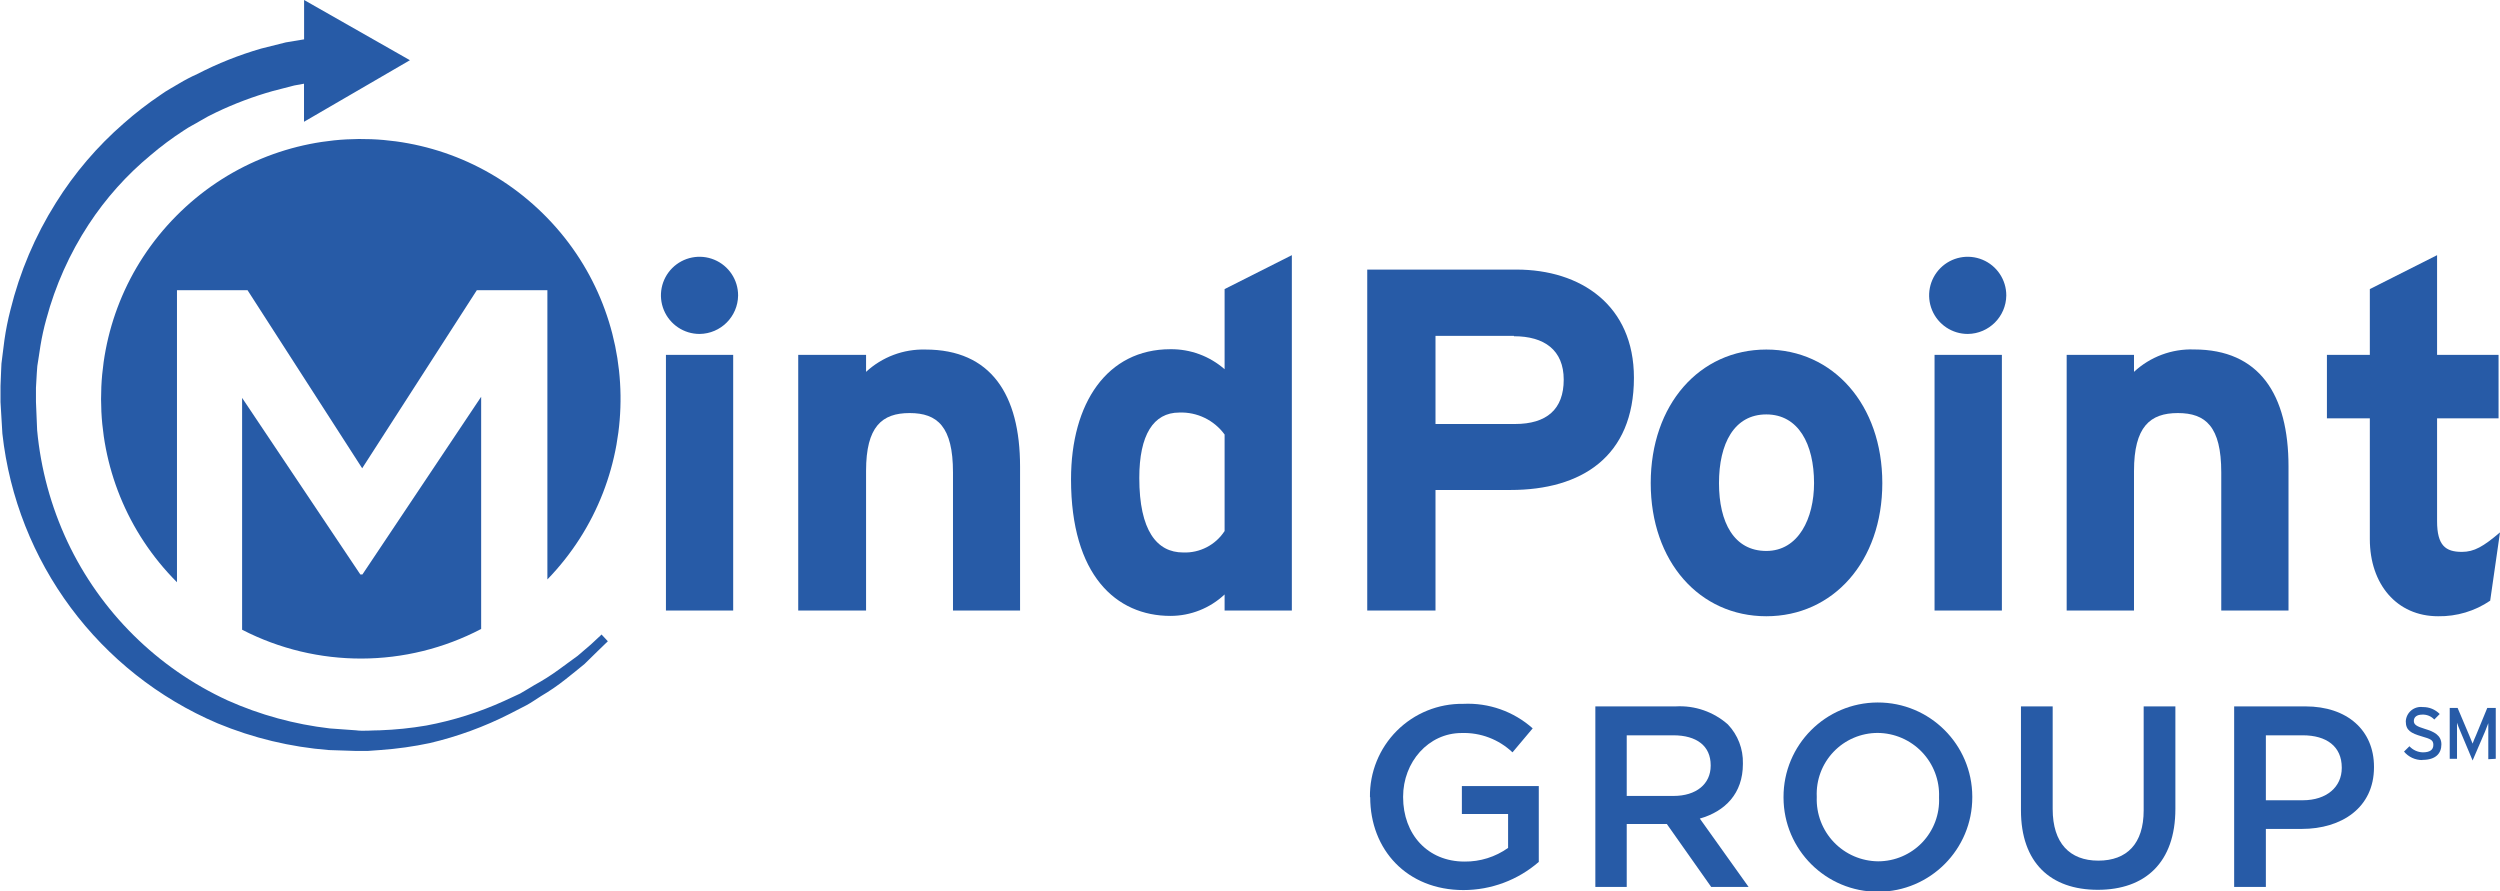
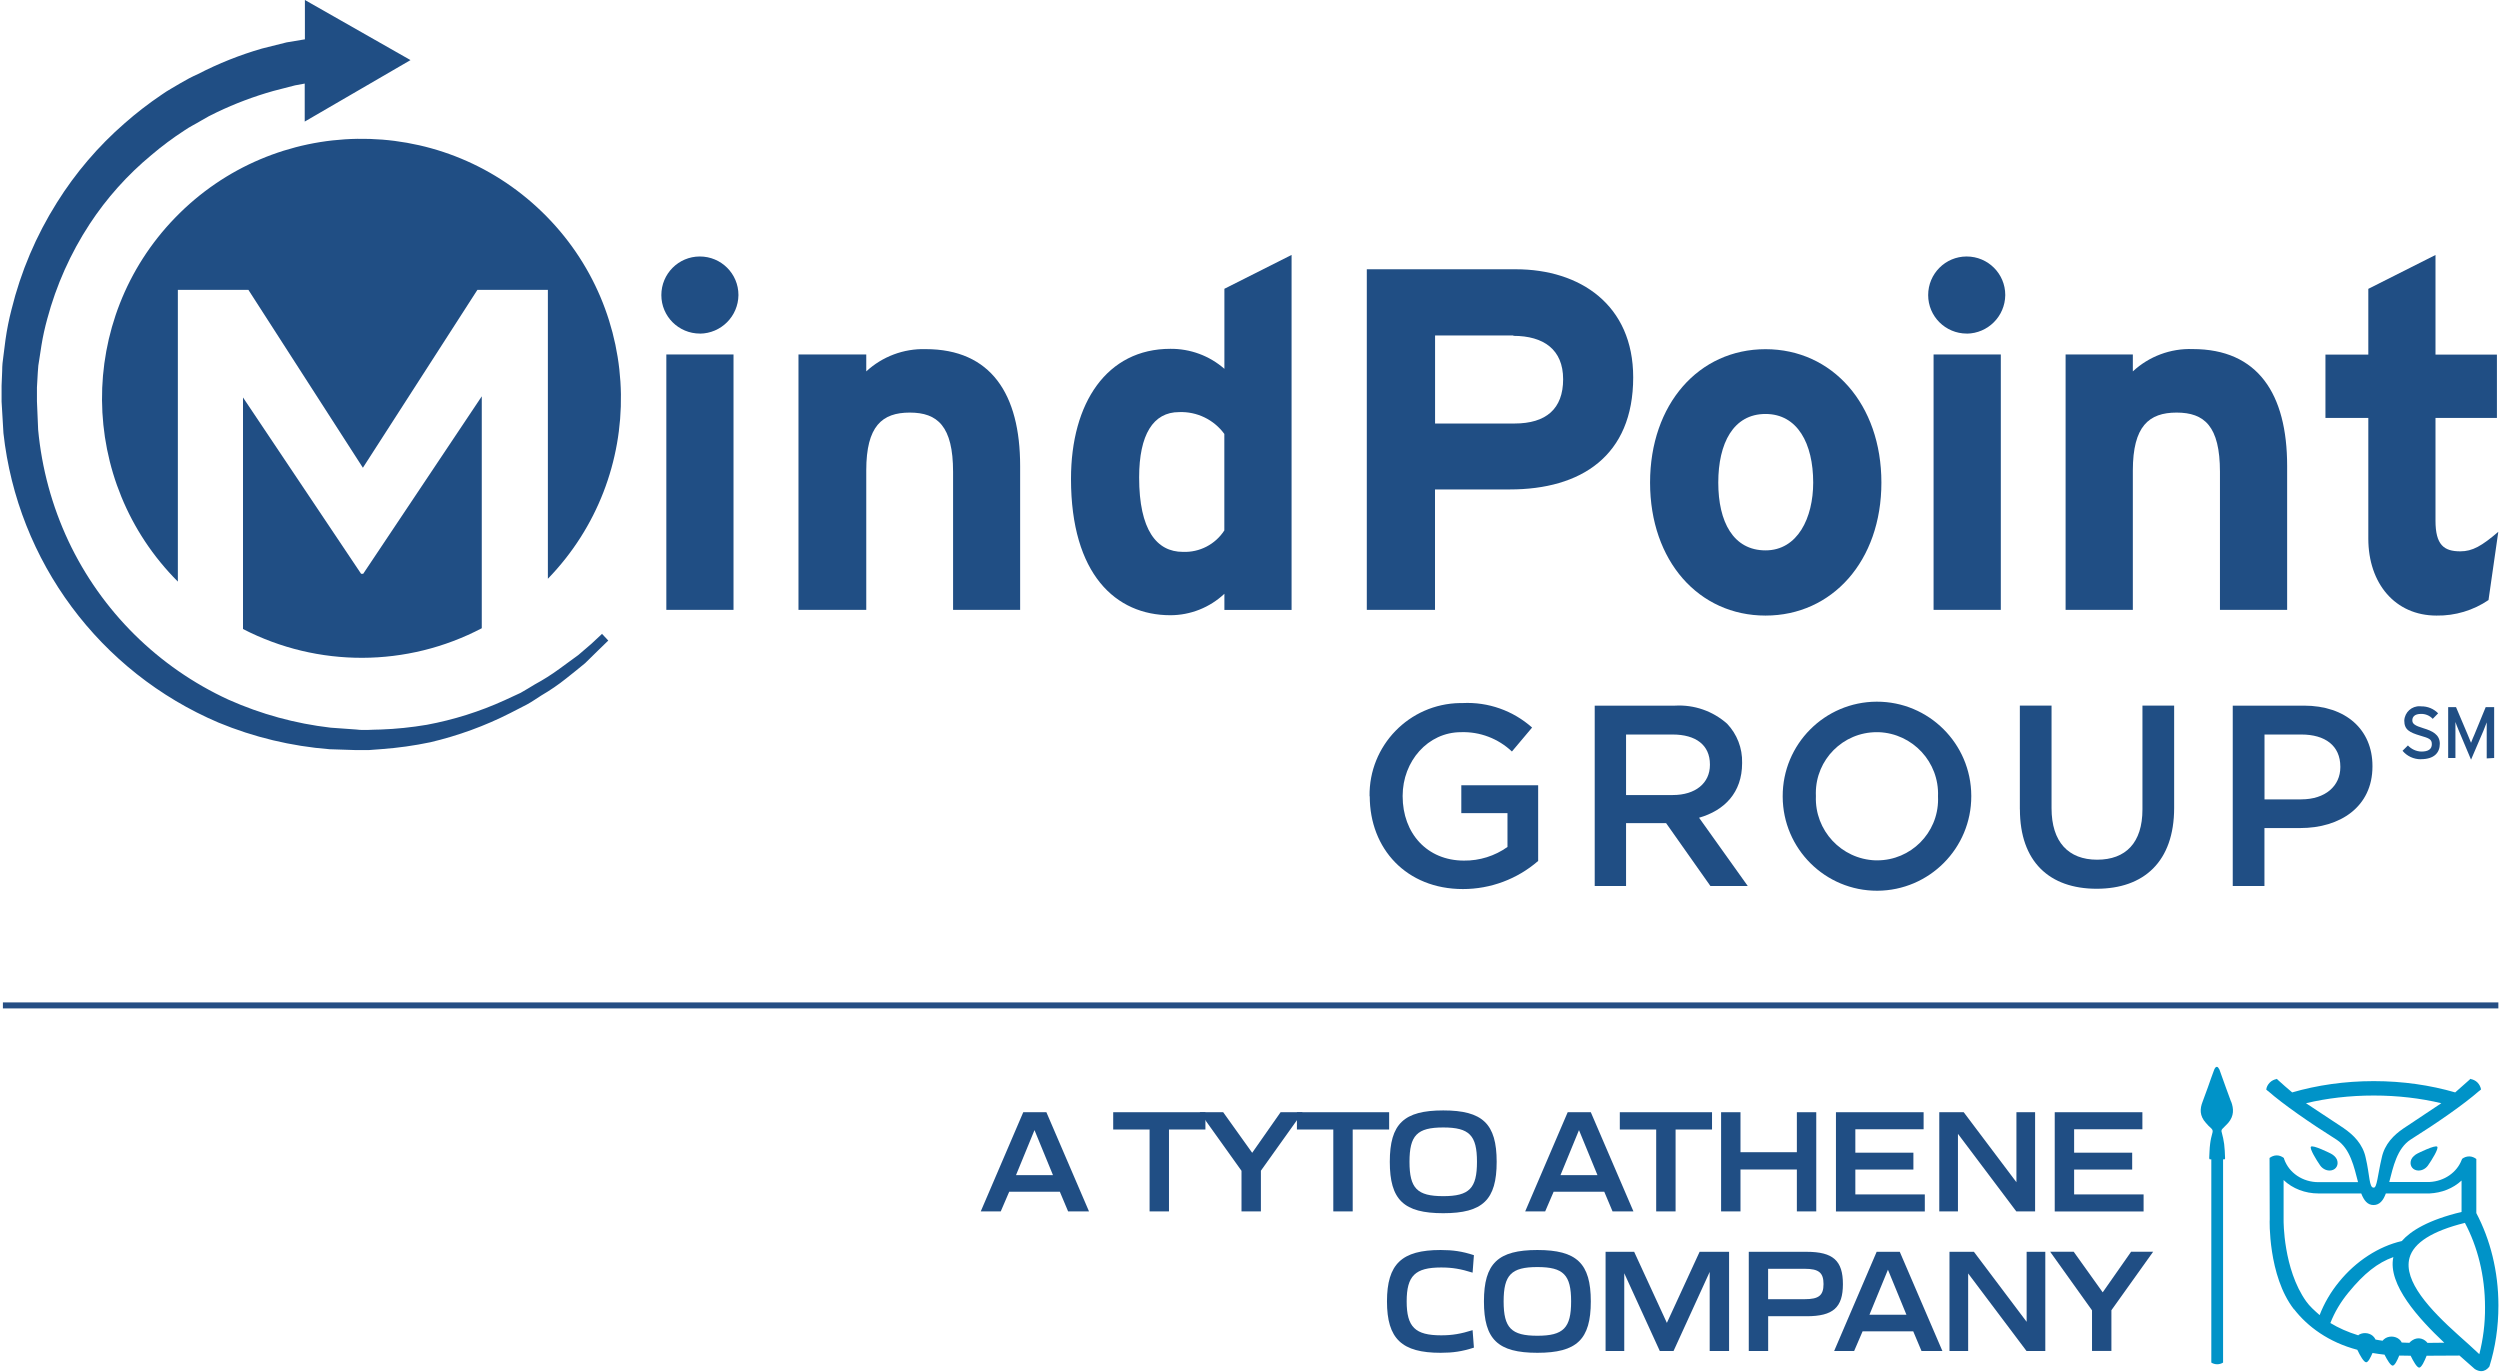
- <svg xmlns="http://www.w3.org/2000/svg" id="Layer_1" data-name="Layer 1" viewBox="0 0 294.81 104.96">
-   <defs>
-     <style>.cls-1{fill:#275ba7;}</style>
-   </defs>
-   <path class="cls-1" d="M28.74,45.22h8.32l13.52,21,13.52-21h8.32V79.33a30.63,30.63,0,1,0-43.68.33V45.22Z" transform="translate(-7.87 -11)" />
-   <path class="cls-1" d="M64.61,57.79l-14,20.95h-.25L36.42,57.92V85.26a30.56,30.56,0,0,0,28.19-.09V57.79Z" transform="translate(-7.87 -11)" />
-   <path class="cls-1" d="M78.85,85.79,77.55,87,76,88.33c-.64.49-1.4,1-2.23,1.63a26,26,0,0,1-2.89,1.83c-.54.31-1.08.67-1.68,1l-1.9.88a39.88,39.88,0,0,1-9.17,2.89,41.35,41.35,0,0,1-5.46.56c-.93,0-2,.12-2.84,0l-3.06-.22A41.14,41.14,0,0,1,34.72,93.6a38.83,38.83,0,0,1-18.9-18.73,39.59,39.59,0,0,1-3.57-13.14c-.05-1.12-.09-2.24-.14-3.36v-.32l0-.44,0-.88.1-1.75a10.25,10.25,0,0,1,.19-1.64l.24-1.57a29.24,29.24,0,0,1,.69-3.13,38.67,38.67,0,0,1,5-11.18,36.78,36.78,0,0,1,7.3-8.16,36.93,36.93,0,0,1,3.91-2.91c.63-.44,1.32-.76,1.94-1.14a20.22,20.22,0,0,1,1.88-1,41.63,41.63,0,0,1,6.66-2.51l2.55-.66,1.15-.21,0,4.49L56.21,18.1,43.73,11l0,4.64L41.57,16l-2.91.73a41.75,41.75,0,0,0-7.53,3A20.3,20.3,0,0,0,29,20.84c-.71.44-1.47.82-2.18,1.34a41.91,41.91,0,0,0-4.36,3.37,41.56,41.56,0,0,0-8,9.37A43,43,0,0,0,9.1,47.55a33,33,0,0,0-.71,3.56L8.15,53A11.68,11.68,0,0,0,8,54.78l-.07,1.75,0,.88,0,.44v.06c0,.21,0,.09,0,.15v.35c.07,1.24.15,2.48.22,3.72A42.16,42.16,0,0,0,33.53,96.3a43.08,43.08,0,0,0,13.11,3.15l3.06.1h.63l.19,0,.77,0,1.51-.11a42.66,42.66,0,0,0,5.74-.81A42,42,0,0,0,68,95.17l1.94-1c.62-.33,1.16-.73,1.71-1.07a24.72,24.72,0,0,0,2.92-2c.84-.68,1.61-1.27,2.24-1.81l1.49-1.46,1.25-1.21-.73-.78Z" transform="translate(-7.87 -11)" />
-   <path class="cls-1" d="M169.42,105V105a10.84,10.84,0,0,1,11-11,11.48,11.48,0,0,1,8.19,2.89l-2.38,2.83a8.32,8.32,0,0,0-6-2.28c-3.92,0-6.9,3.43-6.9,7.51V105c0,4.38,2.89,7.6,7.24,7.6a8.71,8.71,0,0,0,5.14-1.61v-4h-5.45V103.7h9.07v8.94a13.55,13.55,0,0,1-8.88,3.32c-6.66,0-11-4.75-11-10.95Z" transform="translate(-7.87 -11)" />
-   <path class="cls-1" d="M196,94.3h9.49a8.54,8.54,0,0,1,6.14,2.13,6.44,6.44,0,0,1,1.77,4.6v.06c0,3.49-2.1,5.59-5.08,6.44l5.75,8.06h-4.41l-5.23-7.42H199.7v7.42H196V94.3Zm9.22,10.56c2.67,0,4.38-1.4,4.38-3.56v-.06c0-2.28-1.65-3.53-4.41-3.53H199.7v7.15Z" transform="translate(-7.87 -11)" />
-   <path class="cls-1" d="M218.19,105V105a11.13,11.13,0,0,1,22.26-.06V105a11.13,11.13,0,0,1-22.26.06Zm18.34,0V105a7.29,7.29,0,0,0-7.24-7.57,7.19,7.19,0,0,0-7.18,7.51V105a7.3,7.3,0,0,0,7.24,7.57,7.19,7.19,0,0,0,7.18-7.51Z" transform="translate(-7.87 -11)" />
-   <path class="cls-1" d="M246.19,106.56V94.3h3.74v12.11c0,4,2,6.08,5.38,6.08s5.35-2,5.35-5.93V94.3h3.74v12.08c0,6.35-3.58,9.55-9.15,9.55s-9.06-3.2-9.06-9.37Z" transform="translate(-7.87 -11)" />
-   <path class="cls-1" d="M271.33,94.3h8.4c4.95,0,8.09,2.83,8.09,7.12v.06c0,4.78-3.83,7.27-8.52,7.27h-4.23v6.84h-3.74V94.3Zm8.09,11.07c2.83,0,4.6-1.58,4.6-3.8v-.06c0-2.49-1.8-3.8-4.6-3.8h-4.35v7.66Z" transform="translate(-7.87 -11)" />
-   <path class="cls-1" d="M293.51,100.63a2.79,2.79,0,0,1-2.15-1L292,99a2.22,2.22,0,0,0,1.57.72c.84,0,1.25-.29,1.25-.88s-.35-.7-1.36-1c-1.28-.38-1.89-.7-1.89-1.78a1.78,1.78,0,0,1,2-1.68,2.71,2.71,0,0,1,2,.82l-.64.65a1.83,1.83,0,0,0-1.41-.58c-.71,0-1,.34-1,.75s.28.63,1.32.94,1.93.74,1.93,1.82-.69,1.83-2.23,1.83Z" transform="translate(-7.87 -11)" />
-   <path class="cls-1" d="M301.3,100.53V97.34c0-.36,0-.89,0-1.06-.07.17-.24.61-.39,1l-1.46,3.4L298,97.23c-.15-.34-.32-.78-.39-1,0,.17,0,.7,0,1.06v3.19h-.86v-6h.93l1.36,3.21c.14.35.33.79.41,1,.09-.25.26-.68.41-1l1.32-3.21h1v6Z" transform="translate(-7.87 -11)" />
-   <path class="cls-1" d="M90.37,50.38a4.55,4.55,0,1,1,4.54-4.54,4.59,4.59,0,0,1-4.54,4.54ZM86.4,83V52.85h7.93V83Z" transform="translate(-7.87 -11)" />
-   <path class="cls-1" d="M120.25,83V66.71c0-5.41-1.84-7-5.11-7S110,61.3,110,66.53V83H102V52.85H110v2A9.92,9.92,0,0,1,117,52.22c7.71,0,11.16,5.29,11.16,13.8V83Z" transform="translate(-7.87 -11)" />
-   <path class="cls-1" d="M152.28,83v-1.9a9.33,9.33,0,0,1-6.38,2.53c-6.44,0-11.73-4.83-11.73-16.1,0-9,4.25-15.35,11.73-15.35a9.54,9.54,0,0,1,6.38,2.36V45.09l7.93-4V83Zm0-20.76a6.32,6.32,0,0,0-5.35-2.59c-3.05,0-4.71,2.65-4.71,7.71,0,6.21,2.07,8.79,5.17,8.79a5.56,5.56,0,0,0,4.89-2.53V62.28Z" transform="translate(-7.87 -11)" />
-   <path class="cls-1" d="M186,68.78h-8.85V83h-8.05V42.79h17.59c7.59,0,13.86,4.2,13.86,12.76,0,9.32-6.21,13.23-14.55,13.23Zm.4-18.17h-9.25V61h9.37c3.74,0,5.75-1.73,5.75-5.23s-2.3-5.12-5.87-5.12Z" transform="translate(-7.87 -11)" />
-   <path class="cls-1" d="M216.16,83.67c-7.88,0-13.63-6.44-13.63-15.7s5.75-15.75,13.63-15.75,13.68,6.5,13.68,15.75-5.81,15.7-13.68,15.7Zm0-23.8c-3.8,0-5.58,3.45-5.58,8.1s1.78,8,5.58,8,5.63-3.85,5.63-8c0-4.6-1.84-8.1-5.63-8.1Z" transform="translate(-7.87 -11)" />
-   <path class="cls-1" d="M239.92,50.38a4.55,4.55,0,1,1,4.54-4.54,4.59,4.59,0,0,1-4.54,4.54ZM236,83V52.85h7.94V83Z" transform="translate(-7.87 -11)" />
-   <path class="cls-1" d="M269.81,83V66.71c0-5.41-1.84-7-5.12-7s-5.17,1.61-5.17,6.84V83h-7.94V52.85h7.94v2a9.89,9.89,0,0,1,7.07-2.64c7.7,0,11.15,5.29,11.15,13.8V83Z" transform="translate(-7.87 -11)" />
-   <path class="cls-1" d="M301.53,81.83a10.59,10.59,0,0,1-6.15,1.84c-4.89,0-8.05-3.8-8.05-9.09V60.33h-5.06V52.85h5.06V45.09l7.93-4V52.85h7.25v7.48h-7.25V72.46c0,2.87,1,3.62,2.93,3.62,1.44,0,2.53-.63,4.49-2.3l-1.15,8Z" transform="translate(-7.87 -11)" />
+ <svg xmlns="http://www.w3.org/2000/svg" id="a" data-name="Layer 1" width="5.78in" height="3.17in" viewBox="0 0 415.85 228.37">
+   <line x1=".21" y1="167.46" x2="415.85" y2="167.46" style="fill: none; stroke: #254e84; stroke-miterlimit: 10;" />
+   <g>
+     <g>
+       <path d="M29.36,48.28h11.74l19.07,29.63,19.07-29.63h11.74v48.12c16.6-17.14,16.17-44.5-.98-61.11-17.14-16.6-44.5-16.17-61.11.98-16.41,16.94-16.2,43.91.46,60.6v-48.59Z" style="fill: #204e84;" />
+       <path d="M79.97,66.01l-19.75,29.56h-.35l-19.67-29.37v38.57c12.49,6.44,27.33,6.39,39.77-.13v-38.63Z" style="fill: #204e84;" />
+     </g>
+     <path d="M100.06,105.52l-1.83,1.71-2.19,1.88c-.9.69-1.98,1.41-3.15,2.3-1.3.95-2.66,1.81-4.08,2.58-.76.44-1.52.95-2.37,1.41l-2.68,1.24c-4.13,1.88-8.48,3.25-12.94,4.08-2.55.43-5.12.7-7.7.79-1.31,0-2.82.17-4.01,0l-4.32-.31c-5.87-.68-11.6-2.25-17-4.66-11.72-5.39-21.17-14.75-26.67-26.43-2.74-5.84-4.44-12.11-5.04-18.54-.07-1.58-.13-3.16-.2-4.74v-2.31l.14-2.47c.03-.78.12-1.55.27-2.31l.34-2.22c.24-1.49.57-2.96.97-4.42,1.5-5.6,3.88-10.92,7.05-15.77,2.84-4.33,6.31-8.21,10.3-11.51,1.75-1.49,3.59-2.86,5.52-4.11.89-.62,1.86-1.07,2.74-1.61.86-.52,1.74-.99,2.65-1.41,3.03-1.45,6.17-2.63,9.4-3.54l3.6-.93,1.62-.3v6.33l17.62-10.24L50.51,0v6.55l-3.05.51-4.11,1.03c-3.67,1.06-7.23,2.48-10.62,4.23-1.03.46-2.04.99-3.01,1.57-1,.62-2.07,1.16-3.08,1.89-2.15,1.45-4.21,3.04-6.15,4.75-4.4,3.82-8.2,8.28-11.29,13.22-3.46,5.5-6.01,11.51-7.56,17.82-.43,1.65-.76,3.33-1,5.02l-.34,2.67c-.13.83-.21,1.67-.21,2.51l-.1,2.47v1.95c0,.3,0,.13,0,.21v.49c.1,1.75.21,3.5.31,5.25,2.35,21.36,16.04,39.79,35.81,48.21,5.89,2.44,12.14,3.94,18.5,4.44l4.32.14h2.24l2.13-.16c2.72-.2,5.43-.58,8.1-1.14,4.63-1.09,9.11-2.72,13.35-4.88l2.74-1.41c.87-.47,1.64-1.03,2.41-1.51,1.44-.84,2.82-1.78,4.12-2.82,1.19-.96,2.27-1.79,3.16-2.55l2.1-2.06,1.76-1.71-1.03-1.1.04-.07Z" style="fill: #204e84;" />
+     <g>
+       <path d="M227.84,132.62h0c-.13-8.45,6.62-15.39,15.06-15.52.15,0,.3,0,.45,0,4.24-.21,8.39,1.26,11.56,4.08l-3.36,3.99c-2.28-2.16-5.33-3.32-8.47-3.22-5.53,0-9.73,4.84-9.73,10.6v.07c0,6.18,4.08,10.72,10.21,10.72,2.6.03,5.14-.77,7.25-2.27v-5.64h-7.69v-4.64h12.8v12.61c-3.48,3.02-7.92,4.68-12.53,4.68-9.4,0-15.52-6.7-15.52-15.45h-.04Z" style="fill: #204e84;" />
+       <path d="M265.34,117.53h13.39c3.17-.18,6.28.9,8.66,3.01,1.66,1.75,2.56,4.08,2.5,6.49v.08c0,4.92-2.96,7.89-7.17,9.09l8.11,11.37h-6.22l-7.38-10.47h-6.67v10.47h-5.22v-30.04ZM278.35,132.42c3.77,0,6.18-1.98,6.18-5.02v-.08c0-3.22-2.33-4.98-6.22-4.98h-7.75v10.09h7.79Z" style="fill: #204e84;" />
+       <path d="M296.65,132.62h0c-.02-8.67,6.99-15.72,15.66-15.75,8.67-.02,15.72,6.99,15.75,15.66v.08c.02,8.67-6.99,15.72-15.66,15.75-8.67.02-15.72-6.99-15.75-15.66v-.08ZM322.52,132.62h0c.22-5.68-4.21-10.45-9.88-10.67-.11,0-.22,0-.33,0-5.6,0-10.14,4.55-10.14,10.15,0,.15,0,.3.01.45v.08c-.21,5.68,4.23,10.46,9.91,10.67.1,0,.2,0,.3,0,5.6,0,10.14-4.55,10.14-10.15,0-.15,0-.3-.01-.45v-.08Z" style="fill: #204e84;" />
+       <path d="M336.15,134.82v-17.3h5.28v17.09c0,5.64,2.82,8.58,7.59,8.58s7.55-2.82,7.55-8.37v-17.3h5.28v17.04c0,8.96-5.05,13.47-12.91,13.47s-12.78-4.51-12.78-13.22Z" style="fill: #204e84;" />
+       <path d="M371.62,117.53h11.85c6.98,0,11.41,3.99,11.41,10.05v.08c0,6.74-5.4,10.26-12.02,10.26h-5.97v9.65h-5.28v-30.04ZM383.04,133.14c3.99,0,6.49-2.23,6.49-5.36v-.08c0-3.51-2.54-5.36-6.49-5.36h-6.14v10.81h6.14Z" style="fill: #204e84;" />
+       <path d="M402.92,126.46c-1.17,0-2.28-.51-3.03-1.41l.9-.89c.57.62,1.37.99,2.22,1.02,1.19,0,1.76-.41,1.76-1.24s-.49-.99-1.92-1.41c-1.81-.54-2.67-.99-2.67-2.51.07-1.39,1.24-2.45,2.63-2.39.06,0,.13,0,.19.02,1.06-.02,2.08.4,2.82,1.16l-.9.92c-.51-.55-1.24-.85-1.99-.82-1,0-1.41.48-1.41,1.06s.4.89,1.86,1.33,2.72,1.04,2.72,2.57-.97,2.58-3.15,2.58l-.04.03Z" style="fill: #204e84;" />
+       <path d="M413.91,126.32v-6c-.1.24-.34.86-.55,1.41l-2.06,4.8-2.05-4.87c-.21-.48-.45-1.1-.55-1.41v6h-1.21v-8.47h1.31l1.92,4.53c.2.49.47,1.11.58,1.41.13-.35.37-.96.58-1.41l1.86-4.53h1.41v8.47l-1.24.07Z" style="fill: #204e84;" />
+     </g>
+     <path d="M116.31,55.56c-3.55,0-6.43-2.86-6.43-6.41,0-3.55,2.86-6.43,6.41-6.43,3.55,0,6.43,2.86,6.43,6.41,0,0,0,.02,0,.03-.04,3.52-2.88,6.37-6.41,6.41ZM110.71,101.58v-42.54h11.19v42.54h-11.19Z" style="fill: #204e84;" />
+     <path d="M158.47,101.58v-22.98c0-7.63-2.6-9.88-7.21-9.88s-7.25,2.24-7.25,9.62v23.24h-11.29v-42.54h11.29v2.82c2.68-2.48,6.23-3.81,9.88-3.71,10.88,0,15.75,7.46,15.75,19.47v23.96h-11.16Z" style="fill: #204e84;" />
+     <path d="M203.66,101.58v-2.68c-2.44,2.29-5.66,3.57-9,3.57-9.09,0-16.55-6.81-16.55-22.71,0-12.7,6-21.66,16.55-21.66,3.31-.03,6.51,1.15,9,3.33v-13.33l11.19-5.64v59.13h-11.19ZM203.66,72.29c-1.75-2.4-4.58-3.77-7.55-3.65-4.3,0-6.65,3.74-6.65,10.88,0,8.76,2.92,12.4,7.29,12.4,2.77.11,5.39-1.24,6.9-3.57v-16.06Z" style="fill: #204e84;" />
+     <path d="M251.23,81.52h-12.49v20.06h-11.36v-56.73h24.82c10.71,0,19.55,5.93,19.55,18,0,13.15-8.76,18.67-20.53,18.67h0ZM251.8,55.88h-13.05v14.66h13.22c5.28,0,8.11-2.44,8.11-7.38s-3.25-7.22-8.28-7.22v-.06Z" style="fill: #204e84;" />
+     <path d="M293.79,102.53c-11.12,0-19.23-9.09-19.23-22.15s8.11-22.22,19.23-22.22,19.3,9.17,19.3,22.22-8.2,22.15-19.3,22.15ZM293.79,68.95c-5.36,0-7.87,4.87-7.87,11.43s2.51,11.29,7.87,11.29,7.94-5.43,7.94-11.29c0-6.49-2.6-11.43-7.94-11.43Z" style="fill: #204e84;" />
+     <path d="M327.31,55.56c-3.55,0-6.43-2.86-6.43-6.41,0-3.55,2.86-6.43,6.41-6.43s6.43,2.86,6.43,6.41c0,0,0,.02,0,.03-.04,3.52-2.88,6.37-6.41,6.41ZM321.78,101.58v-42.54h11.2v42.54h-11.2Z" style="fill: #204e84;" />
+     <path d="M369.48,101.58v-22.98c0-7.63-2.6-9.88-7.22-9.88s-7.29,2.27-7.29,9.65v23.21h-11.2v-42.54h11.2v2.82c2.7-2.51,6.29-3.85,9.97-3.72,10.86,0,15.73,7.46,15.73,19.47v23.97h-11.19Z" style="fill: #204e84;" />
+     <path d="M414.23,99.93c-2.55,1.74-5.59,2.65-8.68,2.6-6.9,0-11.36-5.36-11.36-12.82v-20.1h-7.14v-10.55h7.14v-10.95l11.19-5.64v16.59h10.23v10.55h-10.23v17.11c0,4.05,1.41,5.11,4.13,5.11,2.03,0,3.57-.89,6.33-3.25l-1.62,11.29v.07Z" style="fill: #204e84;" />
+   </g>
+   <g>
+     <g>
+       <path d="M170.16,185.25h3.85l7.1,16.52h-3.48l-1.38-3.28h-8.43l-1.41,3.28h-3.33l7.08-16.52ZM175.11,195.73l-3.08-7.5-3.08,7.5h6.16Z" style="fill: #204e84;" />
+       <path d="M191.21,188.13h-6.07v-2.88h15.36v2.88h-6.07v13.64h-3.23v-13.64Z" style="fill: #204e84;" />
+       <path d="M206.52,195.02l-6.98-9.77h3.92l4.83,6.76,4.73-6.76h3.67l-6.95,9.74v6.78h-3.23v-6.76Z" style="fill: #204e84;" />
+       <path d="M221.81,188.13h-6.07v-2.88h15.36v2.88h-6.07v13.64h-3.23v-13.64Z" style="fill: #204e84;" />
+       <path d="M231.21,193.51c0-6.34,2.34-8.56,8.9-8.56s8.9,2.22,8.9,8.56-2.32,8.56-8.9,8.56-8.9-2.22-8.9-8.56ZM245.73,193.51c0-4.41-1.26-5.72-5.62-5.72s-5.62,1.31-5.62,5.72,1.26,5.72,5.62,5.72,5.62-1.31,5.62-5.72Z" style="fill: #204e84;" />
+       <path d="M260.84,185.25h3.85l7.1,16.52h-3.48l-1.38-3.28h-8.43l-1.41,3.28h-3.33l7.08-16.52ZM265.8,195.73l-3.08-7.5-3.08,7.5h6.16Z" style="fill: #204e84;" />
+       <path d="M275.59,188.13h-6.07v-2.88h15.36v2.88h-6.07v13.64h-3.23v-13.64Z" style="fill: #204e84;" />
+       <path d="M286.39,185.25h3.23v6.66h9.39v-6.66h3.23v16.52h-3.23v-6.98h-9.39v6.98h-3.23v-16.52Z" style="fill: #204e84;" />
+       <path d="M305.52,185.25h14.6v2.84h-11.37v3.9h9.67v2.81h-9.67v4.14h11.57v2.84h-14.8v-16.52Z" style="fill: #204e84;" />
+       <path d="M322.73,185.25h4.07l8.78,11.66v-11.66h3.11v16.52h-3.13l-9.72-12.92v12.92h-3.11v-16.52Z" style="fill: #204e84;" />
+       <path d="M341.96,185.25h14.6v2.84h-11.37v3.9h9.67v2.81h-9.67v4.14h11.57v2.84h-14.8v-16.52Z" style="fill: #204e84;" />
+       <path d="M230.74,216.76c0-6.24,2.47-8.56,8.93-8.56,2.05,0,3.6.22,5.55.86l-.22,2.91c-1.97-.62-3.38-.86-5.23-.86-4.34,0-5.75,1.38-5.75,5.65s1.41,5.65,5.75,5.65c1.85,0,3.28-.25,5.23-.86l.22,2.91c-1.97.64-3.5.86-5.55.86-6.46,0-8.93-2.32-8.93-8.56Z" style="fill: #204e84;" />
+       <path d="M246.89,216.76c0-6.34,2.34-8.56,8.9-8.56s8.9,2.22,8.9,8.56-2.32,8.56-8.9,8.56-8.9-2.22-8.9-8.56ZM261.41,216.76c0-4.41-1.26-5.72-5.62-5.72s-5.62,1.31-5.62,5.72,1.26,5.72,5.62,5.72,5.62-1.31,5.62-5.72Z" style="fill: #204e84;" />
+       <path d="M267.15,208.5h4.76l5.45,11.84,5.45-11.84h4.91v16.52h-3.23v-13.17l-6.02,13.17h-2.29l-5.92-12.95v12.95h-3.11v-16.52Z" style="fill: #204e84;" />
+       <path d="M291,208.5h9.64c4.41,0,6.04,1.48,6.04,5.38s-1.63,5.35-6.04,5.35h-6.41v5.79h-3.23v-16.52ZM300.34,216.39c2.32,0,3.11-.62,3.11-2.52s-.79-2.54-3.11-2.54h-6.12v5.06h6.12Z" style="fill: #204e84;" />
+       <path d="M312.3,208.5h3.85l7.1,16.52h-3.48l-1.38-3.28h-8.43l-1.41,3.28h-3.33l7.08-16.52ZM317.26,218.98l-3.08-7.5-3.08,7.5h6.16Z" style="fill: #204e84;" />
+       <path d="M324.43,208.5h4.07l8.78,11.66v-11.66h3.11v16.52h-3.13l-9.72-12.92v12.92h-3.11v-16.52Z" style="fill: #204e84;" />
+       <path d="M348.18,218.26l-6.98-9.77h3.92l4.83,6.76,4.73-6.76h3.67l-6.95,9.74v6.78h-3.23v-6.76Z" style="fill: #204e84;" />
+     </g>
+     <g>
+       <g>
+         <path d="M405.67,191c-.3-.38-3.3,1.13-3.3,1.13-.4.2-.85.58-1.03,1-.33.83.08,1.63.9,1.8.7.15,1.45-.2,1.88-.8.65-.93,1.83-2.83,1.55-3.13" style="fill: #0093c8;" />
+         <path d="M384.63,191c.3-.38,3.3,1.13,3.3,1.13.4.2.85.58,1.03,1,.33.83-.08,1.63-.9,1.8-.7.15-1.45-.2-1.88-.8-.65-.93-1.8-2.83-1.55-3.13" style="fill: #0093c8;" />
+         <path d="M371.32,183.47c-.3-.8-.6-1.6-.88-2.4-.35-.98-.7-1.95-1.05-2.93t-.03-.05c-.13-.25-.25-.4-.4-.4s-.3.15-.4.4c0,0-.03.03-.03.05-.38.98-.7,1.95-1.05,2.93-.3.8-.58,1.6-.88,2.4-.48,1.2-.53,2.38.53,3.55.28.33.58.65.93.95.23.23.23.43.18.65-.18.65-.33,1.28-.4,1.93-.1.75-.1,1.53-.15,2.3,0,.13.03.2.1.25h.25v33.85h0c.28.18.63.28.98.28s.7-.1.98-.28h0v-33.85h.25c.08-.05.1-.13.08-.25-.03-.78-.05-1.53-.15-2.3-.08-.65-.23-1.28-.4-1.93-.08-.23-.08-.43.15-.65.35-.33.63-.65.93-.95.98-1.15.93-2.35.48-3.55" style="fill: #0093c8;" />
+       </g>
+       <path d="M412.68,225.55c-1.05-.98-2.38-2.2-3.5-3.18-4.68-4.2-9.18-8.98-8.13-12.86.7-2.53,3.8-4.48,9.23-5.83,2.1,3.95,3.35,8.78,3.35,14.04.03,2.73-.33,5.38-.95,7.83ZM404.04,223.67l-.15-.18c-.63-.63-1.53-.78-2.33-.28-.23.13-.38.28-.53.45,0,0-.98-.03-1.28-.05-.05-.1-.1-.2-.18-.3-.55-.7-1.65-.9-2.48-.45-.23.13-.38.28-.53.45-.4-.05-.8-.13-1.18-.2,0-.03-.15-.3-.23-.38-.55-.7-1.65-.9-2.48-.45-.05.03-.15.1-.15.13-1.73-.53-3.3-1.23-4.65-2.05.7-1.8,1.73-3.53,3.03-5.1,2.58-3.15,4.85-4.95,7.46-5.88-.98,4.55,4.23,10.26,8.48,14.26-.03,0-2.83.03-2.83.03h0ZM380.08,203.28v-6.73c1.5,1.43,3.6,2.23,5.8,2.23h7.13c.45,1.15,1.03,1.93,2.05,1.93s1.63-.78,2.05-1.93h7.28c2.03-.1,3.9-.83,5.33-2.15v5.23c-5.55,1.33-8.46,3.15-9.96,4.85-3.83.88-7.63,3.33-10.43,6.78-1.4,1.7-2.5,3.6-3.25,5.55-.85-.75-1.65-1.45-2.25-2.3-3.83-5.4-3.75-13.46-3.75-13.46ZM390.16,187.95l-6.35-4.2c3.48-.83,7.28-1.28,11.28-1.28s7.78.45,11.26,1.28l-6.35,4.23c-1.53,1.05-3.1,2.55-3.58,4.88-.68,2.88-.78,5-1.33,4.95-.78.05-.65-2.08-1.33-4.95-.48-2.33-2.08-3.85-3.6-4.9h0ZM381.83,218.07c2.25,2.9,5.78,5.5,10.53,6.75.45.95,1.08,2.08,1.48,2.08.33,0,.73-.8,1.05-1.55.6.1,1.45.23,2,.28.45.9,1,1.8,1.35,1.83.35,0,.78-.88,1.1-1.68.35,0,1.9.03,1.9.03.45.93,1.05,1.98,1.43,1.98s.9-1.13,1.23-1.98l5.48-.03c1.05.93,2.1,1.85,2.55,2.25,1.58.98,2.4-.43,2.43-.43.98-3.13,1.5-6.55,1.5-10.16,0-5.73-1.38-11.03-3.68-15.39h0v-9.01c-.33-.25-.73-.43-1.18-.43s-.85.15-1.18.4l-.08.18c-.8,2.1-2.9,3.55-5.33,3.68h-6.73c.65-2.5,1.28-5.58,3.55-7.06,4.43-2.78,8.91-5.9,11.43-8.11.03-.03.05-.05.08-.05l.23-.2h0c-.08-.4-.28-.83-.6-1.15-.33-.33-.73-.5-1.13-.58l-.03-.03h-.05v.03l-.15.15c-.8.73-1.6,1.43-2.35,2.08-4.13-1.2-8.71-1.88-13.56-1.88s-9.46.68-13.59,1.88c-.78-.65-1.58-1.35-2.38-2.08l-.15-.15v-.03h-.03l-.03.03c-.4.08-.8.25-1.13.58-.35.35-.55.75-.6,1.18h0l.23.2s.05.05.08.05c2.5,2.2,7.01,5.33,11.43,8.11,2.25,1.48,2.9,4.55,3.55,7.06h-6.58c-2.65,0-4.93-1.55-5.73-3.85l-.05-.18c-.33-.25-.73-.43-1.18-.43s-.88.18-1.2.43c0,0,.03,9.88.03,10.21-.03,0-.3,9.41,4.03,14.99Z" style="fill: #0093c8;" />
+     </g>
+   </g>
</svg>
